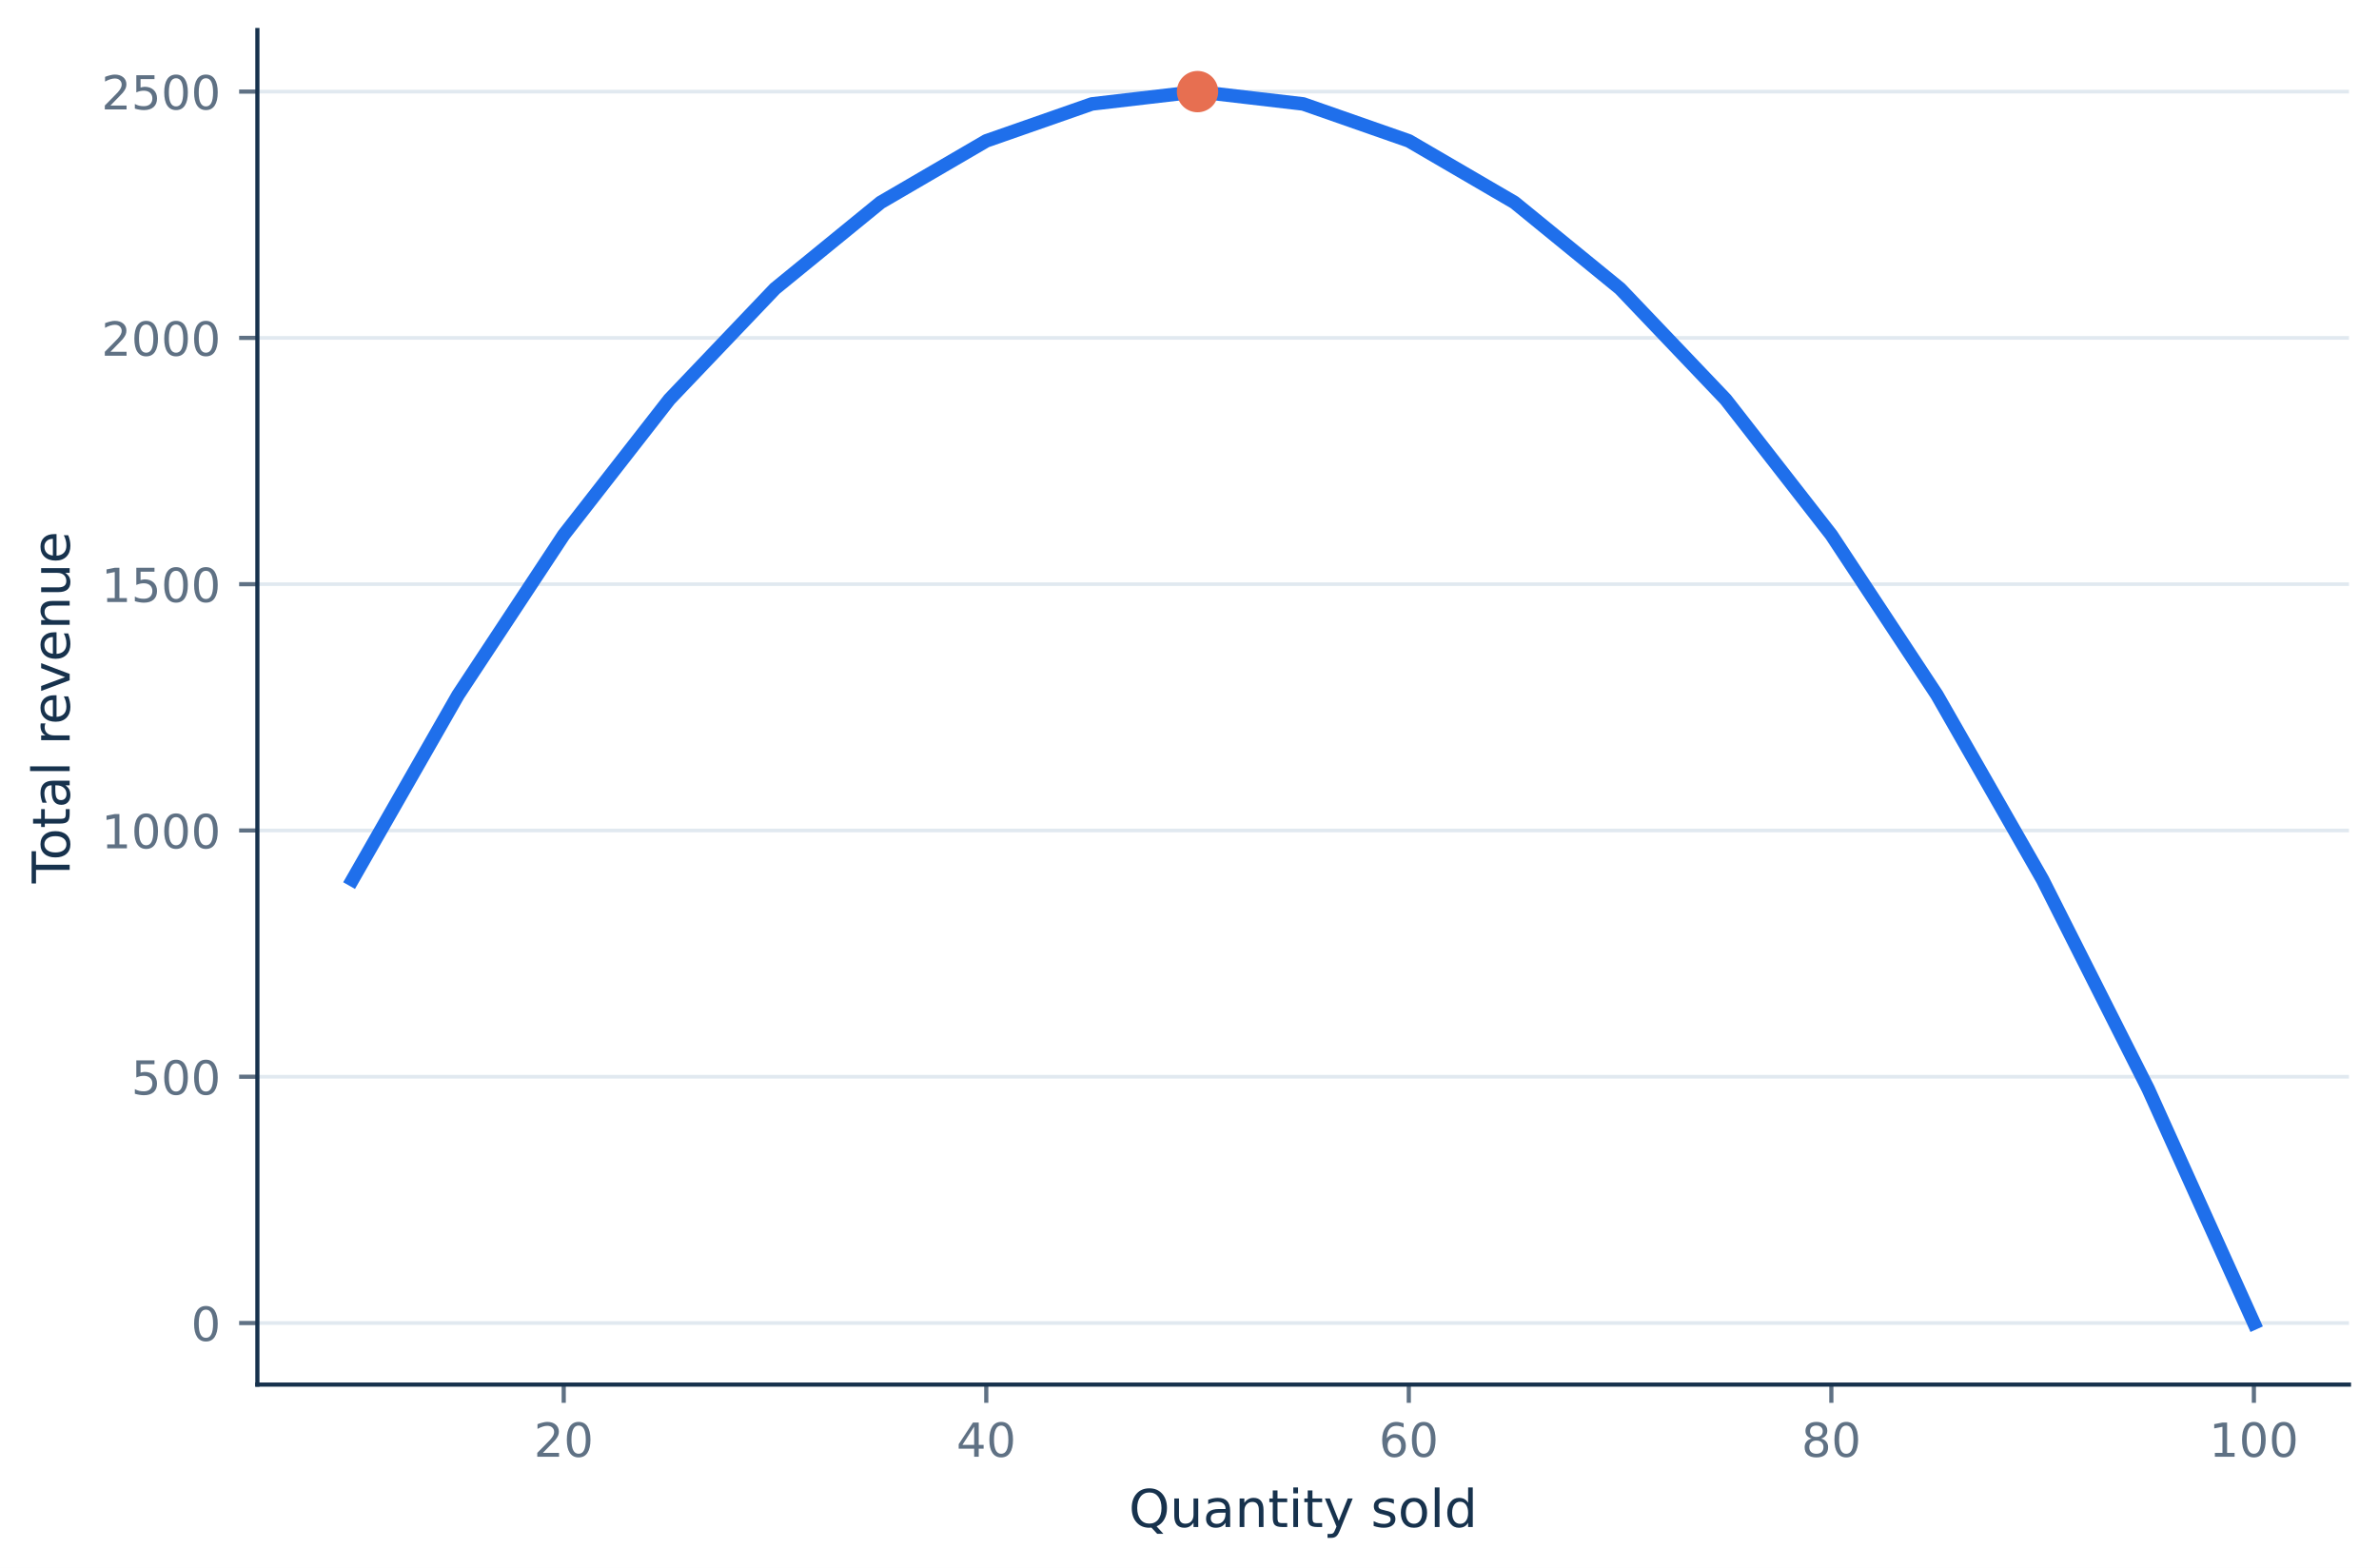
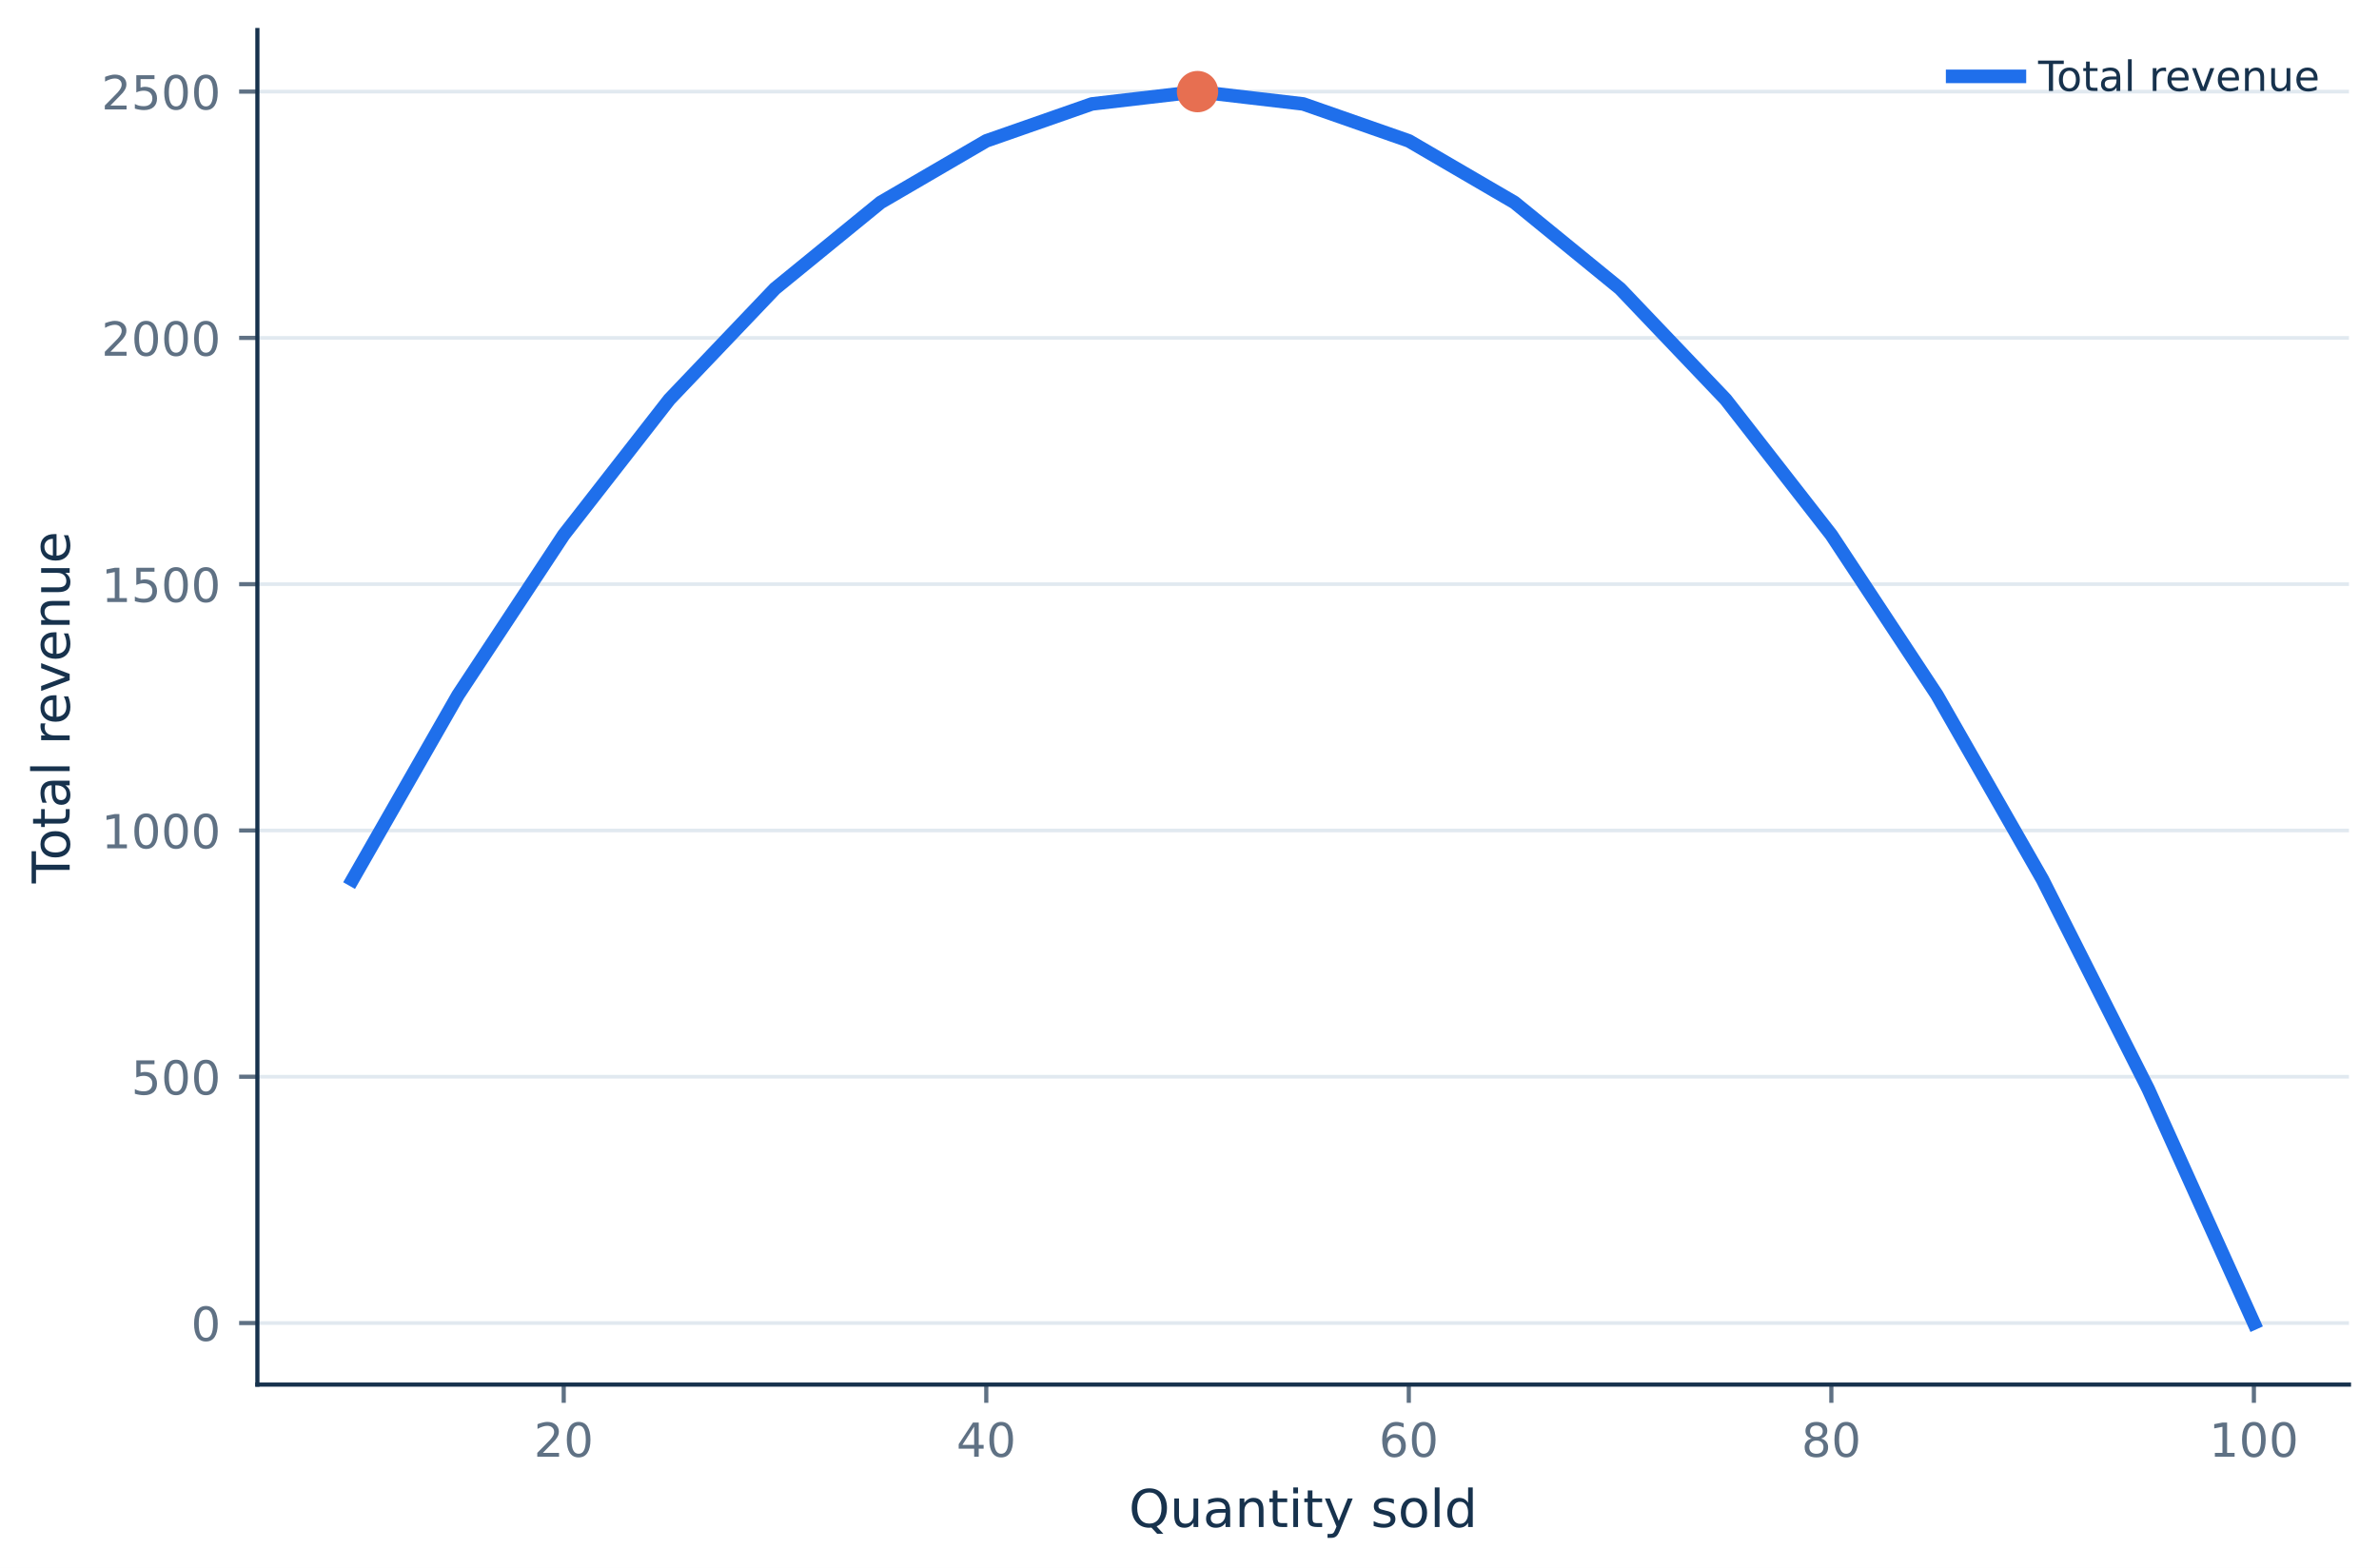
<svg xmlns="http://www.w3.org/2000/svg" xmlns:xlink="http://www.w3.org/1999/xlink" width="456.078pt" height="300.628pt" viewBox="0 0 456.078 300.628" version="1.1">
  <defs>
    <style type="text/css">*{stroke-linejoin: round; stroke-linecap: butt}</style>
  </defs>
  <g id="figure_1">
    <g id="patch_1">
      <path d="M 0 300.628  L 456.078 300.628  L 456.078 0  L 0 0  z " style="fill: #ffffff" />
    </g>
    <g id="axes_1">
      <g id="patch_2">
        <path d="M 49.343 265.48  L 450.318 265.48  L 450.318 5.76  L 49.343 5.76  z " style="fill: #ffffff" />
      </g>
      <g id="matplotlib.axis_1">
        <g id="xtick_1">
          <g id="line2d_1">
            <defs>
-               <path id="m20ea4eaf47" d="M 0 0  L 0 3.5  " style="stroke: #5f7184; stroke-width: 0.8" />
+               <path id="m77654f4a64" d="M 0 0  L 0 3.5  " style="stroke: #5f7184; stroke-width: 0.8" />
            </defs>
            <g>
-               <use xlink:href="#m20ea4eaf47" x="108.072" y="265.48" style="fill: #5f7184; stroke: #5f7184; stroke-width: 0.8" />
+               <use xlink:href="#m77654f4a64" x="108.072" y="265.48" style="fill: #5f7184; stroke: #5f7184; stroke-width: 0.8" />
            </g>
          </g>
          <g id="text_1">
            <text style="font-size: 9px; font-family: 'DejaVu Sans'; text-anchor: middle; fill: #5f7184" x="108.072" y="279.319" transform="rotate(-0 108.0718 279.3186)">20</text>
          </g>
        </g>
        <g id="xtick_2">
          <g id="line2d_2">
            <g>
-               <use xlink:href="#m20ea4eaf47" x="189.077" y="265.48" style="fill: #5f7184; stroke: #5f7184; stroke-width: 0.8" />
+               <use xlink:href="#m77654f4a64" x="189.077" y="265.48" style="fill: #5f7184; stroke: #5f7184; stroke-width: 0.8" />
            </g>
          </g>
          <g id="text_2">
            <text style="font-size: 9px; font-family: 'DejaVu Sans'; text-anchor: middle; fill: #5f7184" x="189.077" y="279.319" transform="rotate(-0 189.0768 279.3186)">40</text>
          </g>
        </g>
        <g id="xtick_3">
          <g id="line2d_3">
            <g>
-               <use xlink:href="#m20ea4eaf47" x="270.082" y="265.48" style="fill: #5f7184; stroke: #5f7184; stroke-width: 0.8" />
+               <use xlink:href="#m77654f4a64" x="270.082" y="265.48" style="fill: #5f7184; stroke: #5f7184; stroke-width: 0.8" />
            </g>
          </g>
          <g id="text_3">
            <text style="font-size: 9px; font-family: 'DejaVu Sans'; text-anchor: middle; fill: #5f7184" x="270.082" y="279.319" transform="rotate(-0 270.0819 279.3186)">60</text>
          </g>
        </g>
        <g id="xtick_4">
          <g id="line2d_4">
            <g>
-               <use xlink:href="#m20ea4eaf47" x="351.087" y="265.48" style="fill: #5f7184; stroke: #5f7184; stroke-width: 0.8" />
+               <use xlink:href="#m77654f4a64" x="351.087" y="265.48" style="fill: #5f7184; stroke: #5f7184; stroke-width: 0.8" />
            </g>
          </g>
          <g id="text_4">
            <text style="font-size: 9px; font-family: 'DejaVu Sans'; text-anchor: middle; fill: #5f7184" x="351.087" y="279.319" transform="rotate(-0 351.0869 279.3186)">80</text>
          </g>
        </g>
        <g id="xtick_5">
          <g id="line2d_5">
            <g>
-               <use xlink:href="#m20ea4eaf47" x="432.092" y="265.48" style="fill: #5f7184; stroke: #5f7184; stroke-width: 0.8" />
+               <use xlink:href="#m77654f4a64" x="432.092" y="265.48" style="fill: #5f7184; stroke: #5f7184; stroke-width: 0.8" />
            </g>
          </g>
          <g id="text_5">
            <text style="font-size: 9px; font-family: 'DejaVu Sans'; text-anchor: middle; fill: #5f7184" x="432.092" y="279.319" transform="rotate(-0 432.092 279.3186)">100</text>
          </g>
        </g>
        <g id="text_6">
          <text style="font-size: 10px; font-family: 'DejaVu Sans'; text-anchor: middle; fill: #17324d" x="249.831" y="292.789" transform="rotate(-0 249.8306 292.7887)">Quantity sold</text>
        </g>
      </g>
      <g id="matplotlib.axis_2">
        <g id="ytick_1">
          <g id="line2d_6">
-             <path d="M 49.343 253.675  L 450.318 253.675  " clip-path="url(#p48f072ab12)" style="fill: none; stroke: #d9e3ec; stroke-opacity: 0.8; stroke-width: 0.7; stroke-linecap: square" />
+             <path d="M 49.343 253.675  L 450.318 253.675  " clip-path="url(#pdd825e45c5)" style="fill: none; stroke: #d9e3ec; stroke-opacity: 0.8; stroke-width: 0.7; stroke-linecap: square" />
          </g>
          <g id="line2d_7">
            <defs>
-               <path id="m91d73f04fc" d="M 0 0  L -3.5 0  " style="stroke: #5f7184; stroke-width: 0.8" />
+               <path id="ma65893ceb9" d="M 0 0  L -3.5 0  " style="stroke: #5f7184; stroke-width: 0.8" />
            </defs>
            <g>
-               <use xlink:href="#m91d73f04fc" x="49.343" y="253.675" style="fill: #5f7184; stroke: #5f7184; stroke-width: 0.8" />
+               <use xlink:href="#ma65893ceb9" x="49.343" y="253.675" style="fill: #5f7184; stroke: #5f7184; stroke-width: 0.8" />
            </g>
          </g>
          <g id="text_7">
            <text style="font-size: 9px; font-family: 'DejaVu Sans'; text-anchor: end; fill: #5f7184" x="42.343" y="257.094" transform="rotate(-0 42.34313 257.0938)">0</text>
          </g>
        </g>
        <g id="ytick_2">
          <g id="line2d_8">
-             <path d="M 49.343 206.453  L 450.318 206.453  " clip-path="url(#p48f072ab12)" style="fill: none; stroke: #d9e3ec; stroke-opacity: 0.8; stroke-width: 0.7; stroke-linecap: square" />
+             <path d="M 49.343 206.453  L 450.318 206.453  " clip-path="url(#pdd825e45c5)" style="fill: none; stroke: #d9e3ec; stroke-opacity: 0.8; stroke-width: 0.7; stroke-linecap: square" />
          </g>
          <g id="line2d_9">
            <g>
-               <use xlink:href="#m91d73f04fc" x="49.343" y="206.453" style="fill: #5f7184; stroke: #5f7184; stroke-width: 0.8" />
+               <use xlink:href="#ma65893ceb9" x="49.343" y="206.453" style="fill: #5f7184; stroke: #5f7184; stroke-width: 0.8" />
            </g>
          </g>
          <g id="text_8">
            <text style="font-size: 9px; font-family: 'DejaVu Sans'; text-anchor: end; fill: #5f7184" x="42.343" y="209.872" transform="rotate(-0 42.34313 209.872)">500</text>
          </g>
        </g>
        <g id="ytick_3">
          <g id="line2d_10">
-             <path d="M 49.343 159.231  L 450.318 159.231  " clip-path="url(#p48f072ab12)" style="fill: none; stroke: #d9e3ec; stroke-opacity: 0.8; stroke-width: 0.7; stroke-linecap: square" />
+             <path d="M 49.343 159.231  L 450.318 159.231  " clip-path="url(#pdd825e45c5)" style="fill: none; stroke: #d9e3ec; stroke-opacity: 0.8; stroke-width: 0.7; stroke-linecap: square" />
          </g>
          <g id="line2d_11">
            <g>
-               <use xlink:href="#m91d73f04fc" x="49.343" y="159.231" style="fill: #5f7184; stroke: #5f7184; stroke-width: 0.8" />
+               <use xlink:href="#ma65893ceb9" x="49.343" y="159.231" style="fill: #5f7184; stroke: #5f7184; stroke-width: 0.8" />
            </g>
          </g>
          <g id="text_9">
            <text style="font-size: 9px; font-family: 'DejaVu Sans'; text-anchor: end; fill: #5f7184" x="42.343" y="162.65" transform="rotate(-0 42.34313 162.6502)">1000</text>
          </g>
        </g>
        <g id="ytick_4">
          <g id="line2d_12">
-             <path d="M 49.343 112.009  L 450.318 112.009  " clip-path="url(#p48f072ab12)" style="fill: none; stroke: #d9e3ec; stroke-opacity: 0.8; stroke-width: 0.7; stroke-linecap: square" />
+             <path d="M 49.343 112.009  L 450.318 112.009  " clip-path="url(#pdd825e45c5)" style="fill: none; stroke: #d9e3ec; stroke-opacity: 0.8; stroke-width: 0.7; stroke-linecap: square" />
          </g>
          <g id="line2d_13">
            <g>
-               <use xlink:href="#m91d73f04fc" x="49.343" y="112.009" style="fill: #5f7184; stroke: #5f7184; stroke-width: 0.8" />
+               <use xlink:href="#ma65893ceb9" x="49.343" y="112.009" style="fill: #5f7184; stroke: #5f7184; stroke-width: 0.8" />
            </g>
          </g>
          <g id="text_10">
            <text style="font-size: 9px; font-family: 'DejaVu Sans'; text-anchor: end; fill: #5f7184" x="42.343" y="115.428" transform="rotate(-0 42.34313 115.4284)">1500</text>
          </g>
        </g>
        <g id="ytick_5">
          <g id="line2d_14">
-             <path d="M 49.343 64.787  L 450.318 64.787  " clip-path="url(#p48f072ab12)" style="fill: none; stroke: #d9e3ec; stroke-opacity: 0.8; stroke-width: 0.7; stroke-linecap: square" />
+             <path d="M 49.343 64.787  L 450.318 64.787  " clip-path="url(#pdd825e45c5)" style="fill: none; stroke: #d9e3ec; stroke-opacity: 0.8; stroke-width: 0.7; stroke-linecap: square" />
          </g>
          <g id="line2d_15">
            <g>
-               <use xlink:href="#m91d73f04fc" x="49.343" y="64.787" style="fill: #5f7184; stroke: #5f7184; stroke-width: 0.8" />
+               <use xlink:href="#ma65893ceb9" x="49.343" y="64.787" style="fill: #5f7184; stroke: #5f7184; stroke-width: 0.8" />
            </g>
          </g>
          <g id="text_11">
            <text style="font-size: 9px; font-family: 'DejaVu Sans'; text-anchor: end; fill: #5f7184" x="42.343" y="68.207" transform="rotate(-0 42.34313 68.20657)">2000</text>
          </g>
        </g>
        <g id="ytick_6">
          <g id="line2d_16">
-             <path d="M 49.343 17.565  L 450.318 17.565  " clip-path="url(#p48f072ab12)" style="fill: none; stroke: #d9e3ec; stroke-opacity: 0.8; stroke-width: 0.7; stroke-linecap: square" />
+             <path d="M 49.343 17.565  L 450.318 17.565  " clip-path="url(#pdd825e45c5)" style="fill: none; stroke: #d9e3ec; stroke-opacity: 0.8; stroke-width: 0.7; stroke-linecap: square" />
          </g>
          <g id="line2d_17">
            <g>
-               <use xlink:href="#m91d73f04fc" x="49.343" y="17.565" style="fill: #5f7184; stroke: #5f7184; stroke-width: 0.8" />
+               <use xlink:href="#ma65893ceb9" x="49.343" y="17.565" style="fill: #5f7184; stroke: #5f7184; stroke-width: 0.8" />
            </g>
          </g>
          <g id="text_12">
            <text style="font-size: 9px; font-family: 'DejaVu Sans'; text-anchor: end; fill: #5f7184" x="42.343" y="20.985" transform="rotate(-0 42.34313 20.98475)">2500</text>
          </g>
        </g>
        <g id="text_13">
          <text style="font-size: 10px; font-family: 'DejaVu Sans'; text-anchor: middle; fill: #17324d" x="13.358" y="135.62" transform="rotate(-90 13.35844 135.62)">Total revenue</text>
        </g>
      </g>
      <g id="line2d_18">
-         <path d="M 67.569 168.675  L 87.821 133.259  L 108.072 102.565  L 128.323 76.593  L 148.574 55.343  L 168.826 38.815  L 189.077 27.01  L 209.328 19.927  L 229.579 17.565  L 249.831 19.927  L 270.082 27.01  L 290.333 38.815  L 310.584 55.343  L 330.836 76.593  L 351.087 102.565  L 371.338 133.259  L 391.589 168.675  L 411.841 208.814  L 432.092 253.675  " clip-path="url(#p48f072ab12)" style="fill: none; stroke: #1f6feb; stroke-width: 2.6; stroke-linecap: square" />
+         <path d="M 67.569 168.675  L 87.821 133.259  L 108.072 102.565  L 128.323 76.593  L 148.574 55.343  L 168.826 38.815  L 189.077 27.01  L 209.328 19.927  L 229.579 17.565  L 249.831 19.927  L 270.082 27.01  L 290.333 38.815  L 310.584 55.343  L 330.836 76.593  L 351.087 102.565  L 371.338 133.259  L 391.589 168.675  L 411.841 208.814  L 432.092 253.675  " clip-path="url(#pdd825e45c5)" style="fill: none; stroke: #1f6feb; stroke-width: 2.6; stroke-linecap: square" />
      </g>
      <g id="patch_3">
        <path d="M 49.343 265.48  L 49.343 5.76  " style="fill: none; stroke: #17324d; stroke-width: 0.8; stroke-linejoin: miter; stroke-linecap: square" />
      </g>
      <g id="patch_4">
        <path d="M 49.343 265.48  L 450.318 265.48  " style="fill: none; stroke: #17324d; stroke-width: 0.8; stroke-linejoin: miter; stroke-linecap: square" />
      </g>
      <g id="PathCollection_1">
        <defs>
-           <path id="mfd07ed68e5" d="M 0 3.464  C 0.919 3.464 1.8 3.099 2.449 2.449  C 3.099 1.8 3.464 0.919 3.464 0  C 3.464 -0.919 3.099 -1.8 2.449 -2.449  C 1.8 -3.099 0.919 -3.464 0 -3.464  C -0.919 -3.464 -1.8 -3.099 -2.449 -2.449  C -3.099 -1.8 -3.464 -0.919 -3.464 0  C -3.464 0.919 -3.099 1.8 -2.449 2.449  C -1.8 3.099 -0.919 3.464 0 3.464  z " style="stroke: #e76f51" />
+           <path id="m0cf522844f" d="M 0 3.464  C 0.919 3.464 1.8 3.099 2.449 2.449  C 3.099 1.8 3.464 0.919 3.464 0  C 3.464 -0.919 3.099 -1.8 2.449 -2.449  C 1.8 -3.099 0.919 -3.464 0 -3.464  C -0.919 -3.464 -1.8 -3.099 -2.449 -2.449  C -3.099 -1.8 -3.464 -0.919 -3.464 0  C -3.464 0.919 -3.099 1.8 -2.449 2.449  C -1.8 3.099 -0.919 3.464 0 3.464  z " style="stroke: #e76f51" />
        </defs>
-         <g clip-path="url(#p48f072ab12)">
-           <use xlink:href="#mfd07ed68e5" x="229.579" y="17.565" style="fill: #e76f51; stroke: #e76f51" />
+         <g clip-path="url(#pdd825e45c5)">
+           <use xlink:href="#m0cf522844f" x="229.579" y="17.565" style="fill: #e76f51; stroke: #e76f51" />
+         </g>
+       </g>
+       <g id="legend_1">
+         <g id="line2d_19">
+           <path d="M 374.342 14.639  L 380.742 14.639  L 387.142 14.639  " style="fill: none; stroke: #1f6feb; stroke-width: 2.6; stroke-linecap: square" />
+         </g>
+         <g id="text_14">
+           <text style="font-size: 8px; font-family: 'DejaVu Sans'; text-anchor: start; fill: #17324d" x="390.742" y="17.439" transform="rotate(-0 390.7419 17.43875)">Total revenue</text>
        </g>
      </g>
    </g>
  </g>
  <defs>
-     <clipPath id="p48f072ab12">
+     <clipPath id="pdd825e45c5">
      <rect x="49.343" y="5.76" width="400.975" height="259.72" />
    </clipPath>
  </defs>
</svg>
